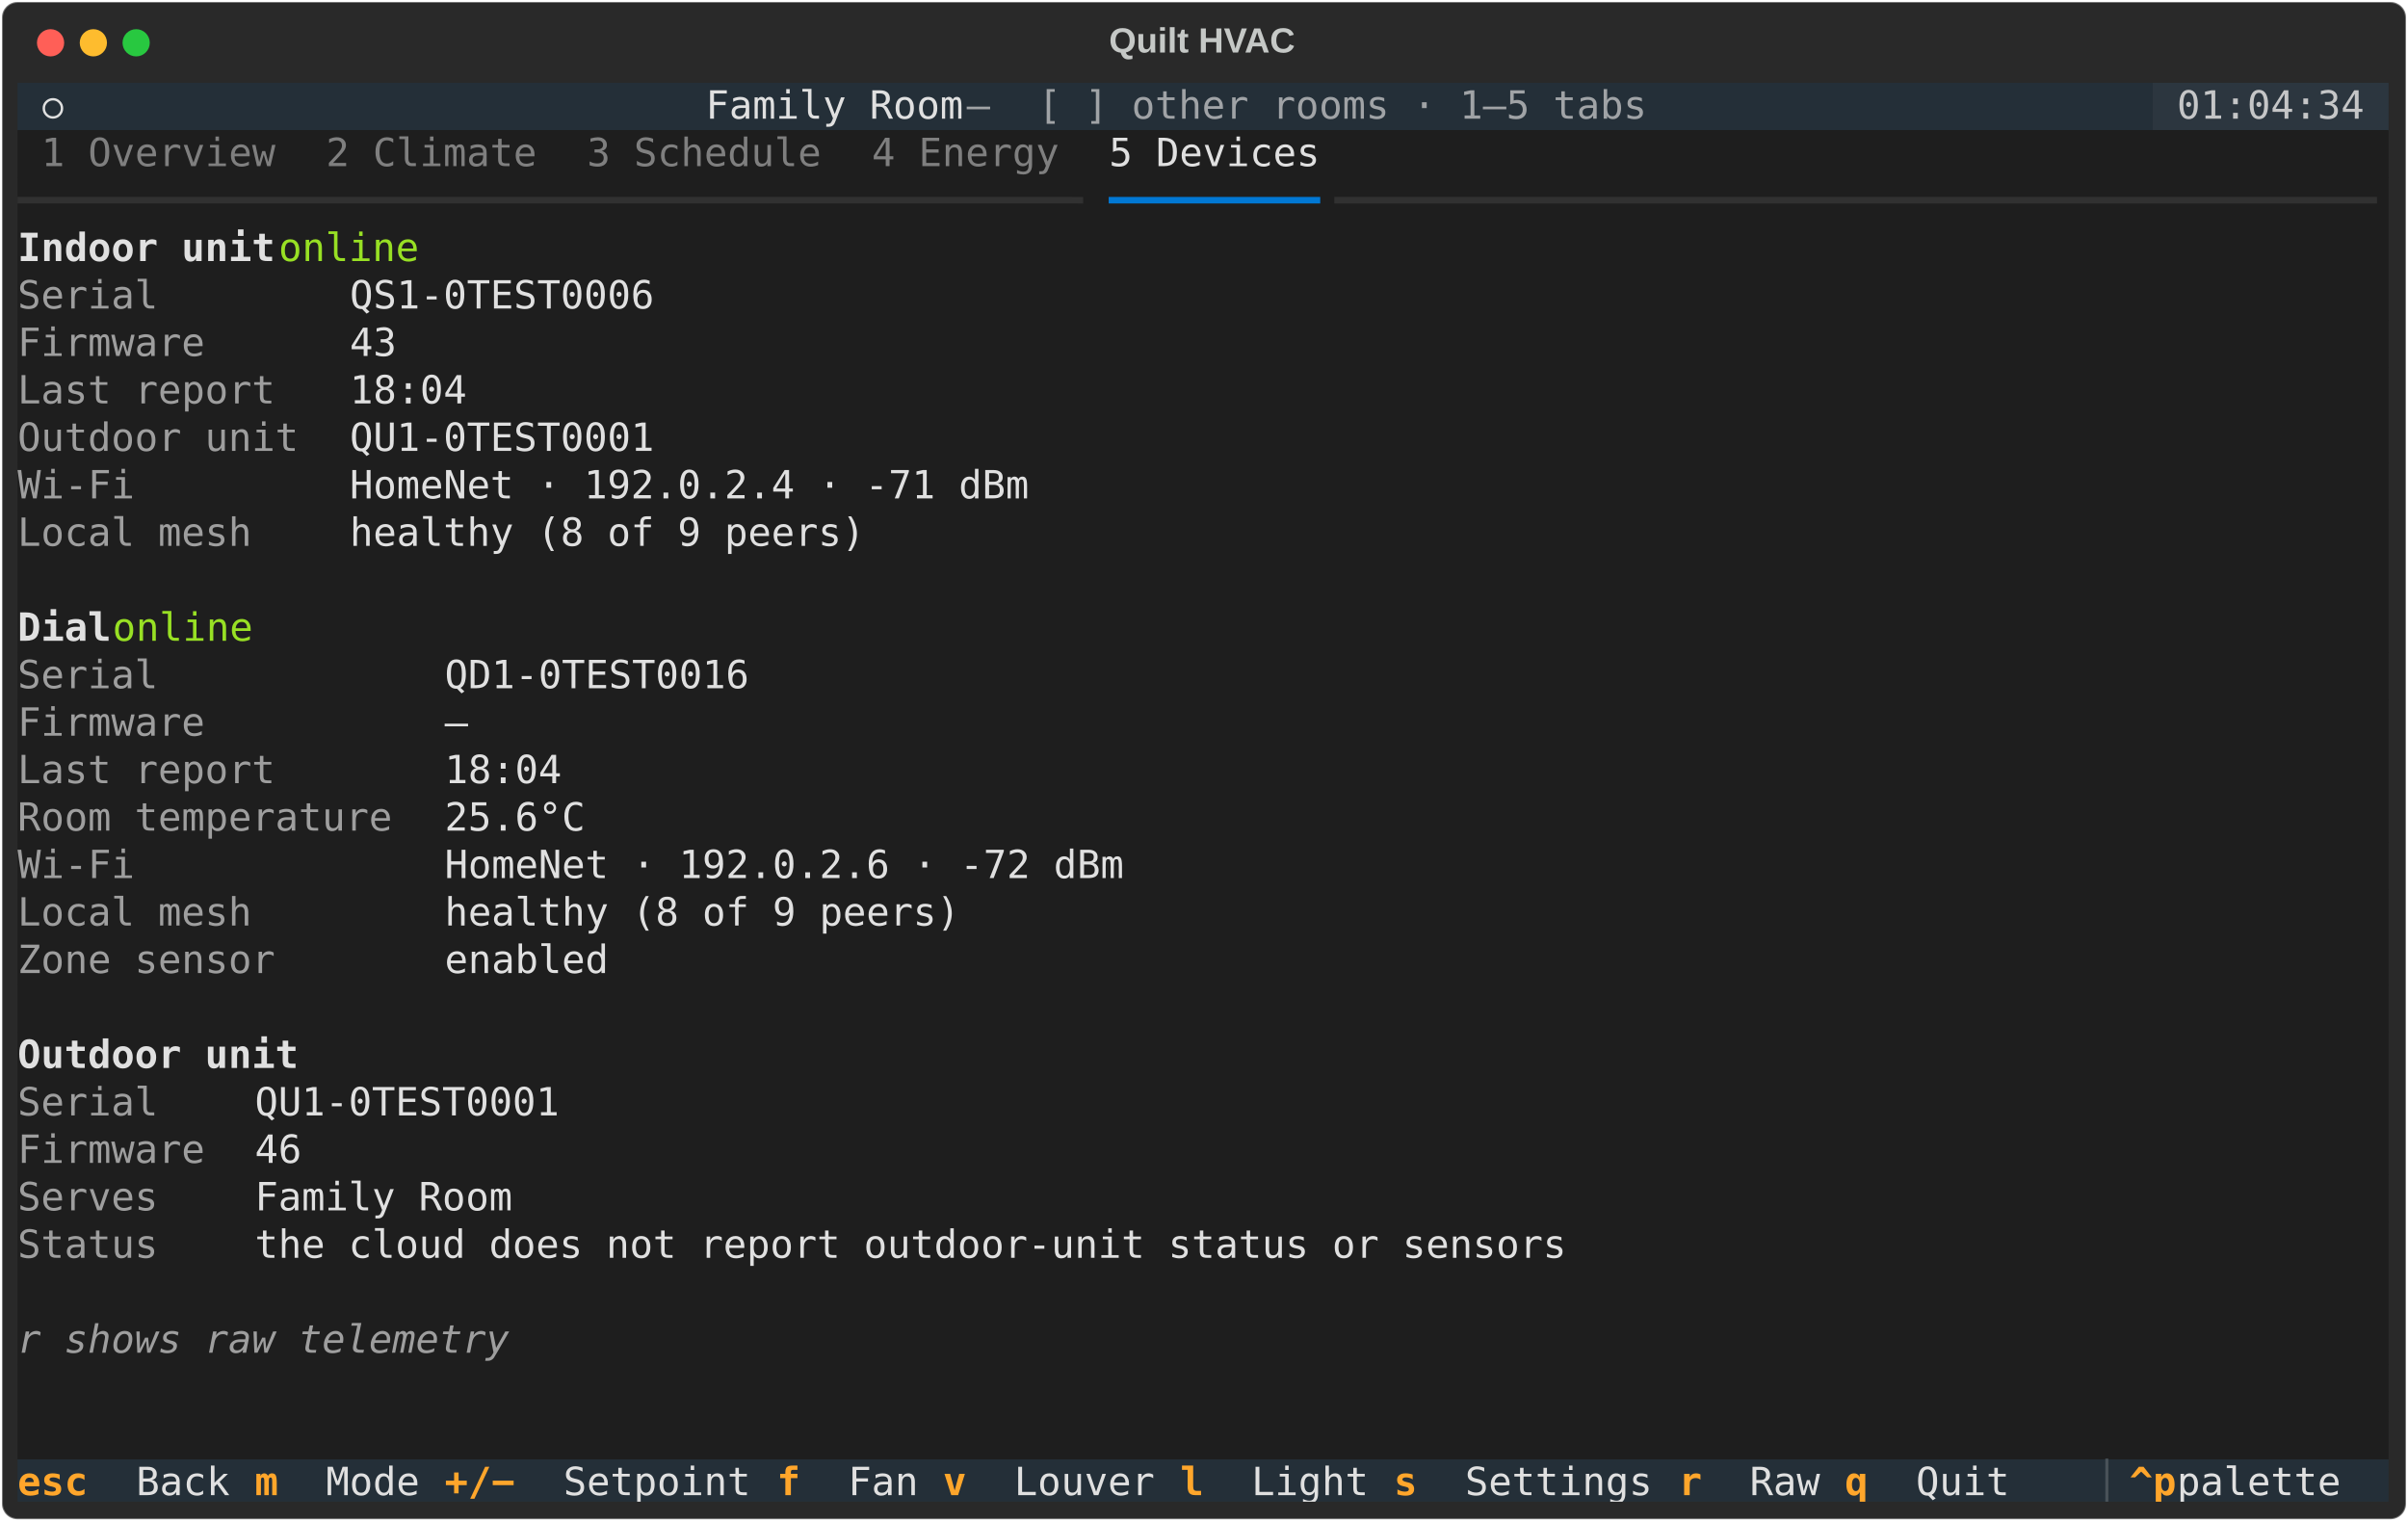
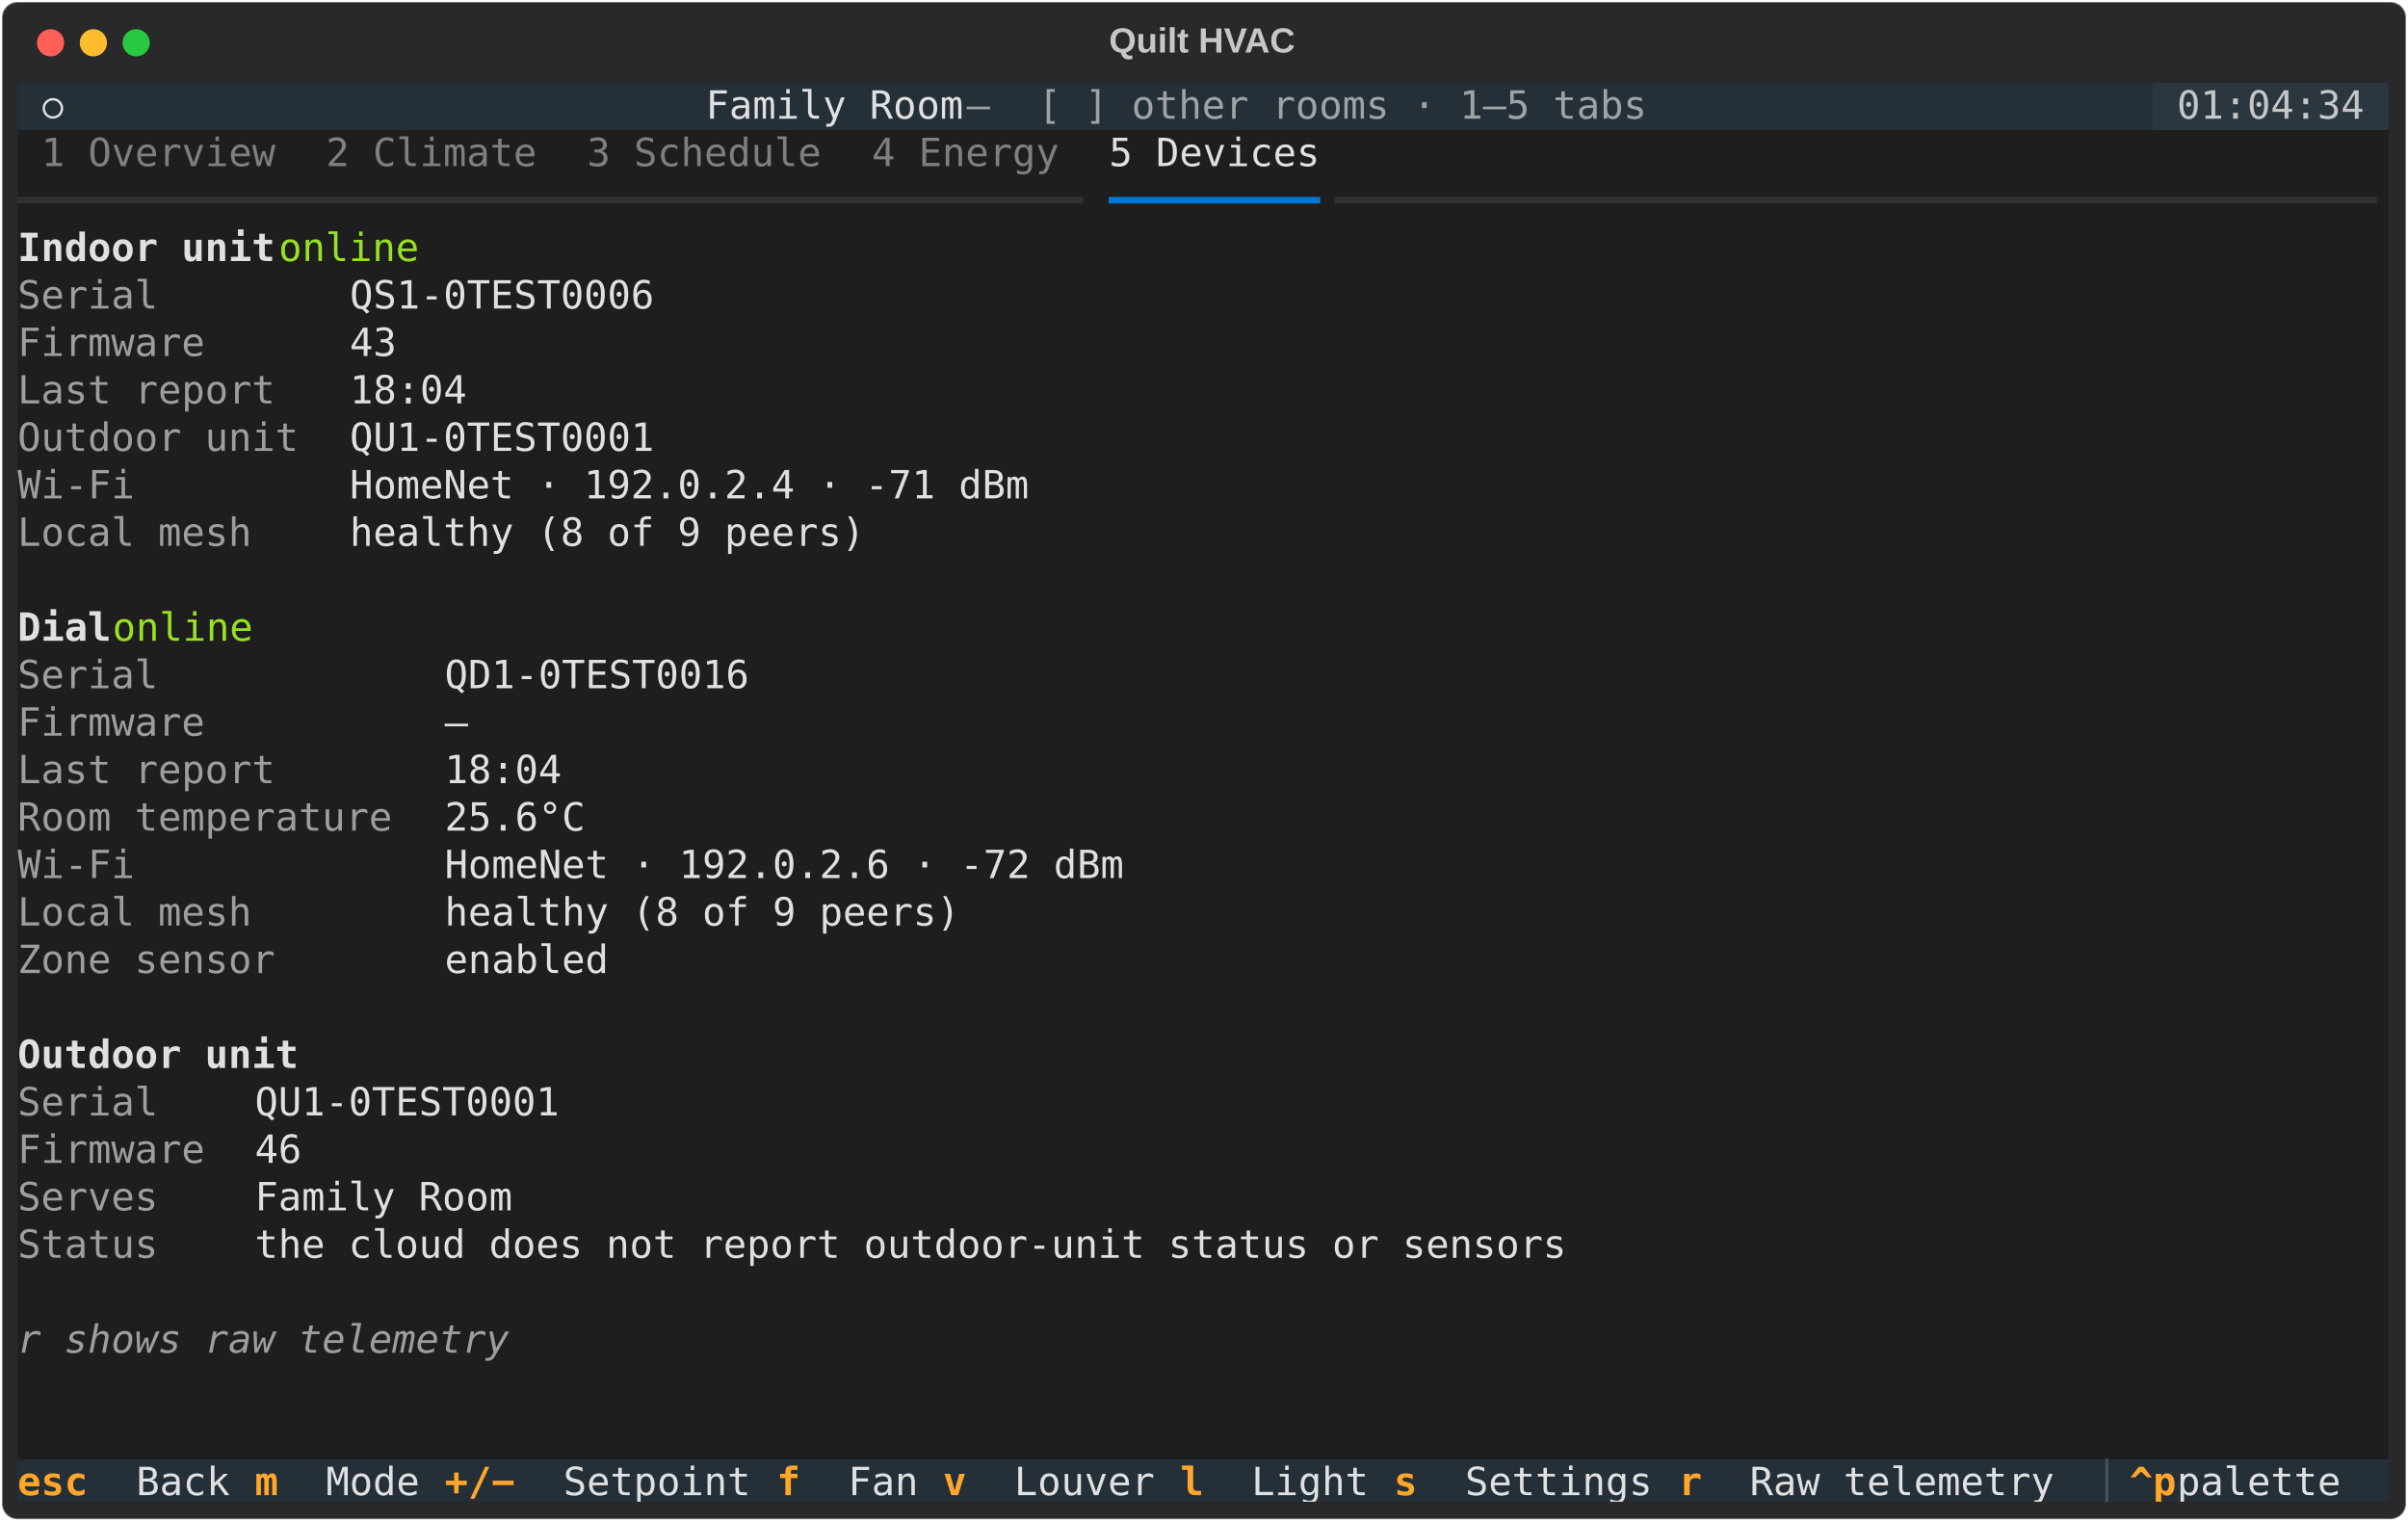
<svg xmlns="http://www.w3.org/2000/svg" class="rich-terminal" viewBox="0 0 1238 782.0">
  <style>

    @font-face {
        font-family: "Fira Code";
        src: local("FiraCode-Regular"),
                url("https://cdnjs.cloudflare.com/ajax/libs/firacode/6.2.0/woff2/FiraCode-Regular.woff2") format("woff2"),
                url("https://cdnjs.cloudflare.com/ajax/libs/firacode/6.2.0/woff/FiraCode-Regular.woff") format("woff");
        font-style: normal;
        font-weight: 400;
    }
    @font-face {
        font-family: "Fira Code";
        src: local("FiraCode-Bold"),
                url("https://cdnjs.cloudflare.com/ajax/libs/firacode/6.2.0/woff2/FiraCode-Bold.woff2") format("woff2"),
                url("https://cdnjs.cloudflare.com/ajax/libs/firacode/6.2.0/woff/FiraCode-Bold.woff") format("woff");
        font-style: bold;
        font-weight: 700;
    }

    .terminal-matrix {
        font-family: Fira Code, monospace;
        font-size: 20px;
        line-height: 24.4px;
        font-variant-east-asian: full-width;
    }

    .terminal-title {
        font-size: 18px;
        font-weight: bold;
        font-family: arial;
    }

    .terminal-r1 { fill: #c5c8c6 }
.terminal-r2 { fill: #e0e0e0 }
.terminal-r3 { fill: #a0a3a6 }
.terminal-r4 { fill: #c5c6c7 }
.terminal-r5 { fill: #7f7f7f }
.terminal-r6 { fill: #313131 }
.terminal-r7 { fill: #0178d4 }
.terminal-r8 { fill: #e0e0e0;font-weight: bold }
.terminal-r9 { fill: #98e024 }
.terminal-r10 { fill: #9e9e9e }
.terminal-r11 { fill: #9e9e9e;font-style: italic; }
.terminal-r12 { fill: #ffa62b;font-weight: bold }
.terminal-r13 { fill: #495259 }
    </style>
  <defs>
    <clipPath id="terminal-clip-terminal">
      <rect x="0" y="0" width="1219.0" height="731.0" />
    </clipPath>
    <clipPath id="terminal-line-0">
      <rect x="0" y="1.5" width="1220" height="24.65" />
    </clipPath>
    <clipPath id="terminal-line-1">
      <rect x="0" y="25.9" width="1220" height="24.65" />
    </clipPath>
    <clipPath id="terminal-line-2">
      <rect x="0" y="50.3" width="1220" height="24.65" />
    </clipPath>
    <clipPath id="terminal-line-3">
      <rect x="0" y="74.7" width="1220" height="24.65" />
    </clipPath>
    <clipPath id="terminal-line-4">
      <rect x="0" y="99.1" width="1220" height="24.65" />
    </clipPath>
    <clipPath id="terminal-line-5">
      <rect x="0" y="123.5" width="1220" height="24.65" />
    </clipPath>
    <clipPath id="terminal-line-6">
      <rect x="0" y="147.9" width="1220" height="24.65" />
    </clipPath>
    <clipPath id="terminal-line-7">
      <rect x="0" y="172.3" width="1220" height="24.65" />
    </clipPath>
    <clipPath id="terminal-line-8">
      <rect x="0" y="196.7" width="1220" height="24.65" />
    </clipPath>
    <clipPath id="terminal-line-9">
      <rect x="0" y="221.1" width="1220" height="24.65" />
    </clipPath>
    <clipPath id="terminal-line-10">
      <rect x="0" y="245.5" width="1220" height="24.65" />
    </clipPath>
    <clipPath id="terminal-line-11">
      <rect x="0" y="269.9" width="1220" height="24.65" />
    </clipPath>
    <clipPath id="terminal-line-12">
      <rect x="0" y="294.3" width="1220" height="24.65" />
    </clipPath>
    <clipPath id="terminal-line-13">
      <rect x="0" y="318.7" width="1220" height="24.65" />
    </clipPath>
    <clipPath id="terminal-line-14">
      <rect x="0" y="343.1" width="1220" height="24.65" />
    </clipPath>
    <clipPath id="terminal-line-15">
      <rect x="0" y="367.5" width="1220" height="24.65" />
    </clipPath>
    <clipPath id="terminal-line-16">
      <rect x="0" y="391.9" width="1220" height="24.65" />
    </clipPath>
    <clipPath id="terminal-line-17">
      <rect x="0" y="416.3" width="1220" height="24.65" />
    </clipPath>
    <clipPath id="terminal-line-18">
      <rect x="0" y="440.7" width="1220" height="24.65" />
    </clipPath>
    <clipPath id="terminal-line-19">
      <rect x="0" y="465.1" width="1220" height="24.65" />
    </clipPath>
    <clipPath id="terminal-line-20">
      <rect x="0" y="489.5" width="1220" height="24.65" />
    </clipPath>
    <clipPath id="terminal-line-21">
      <rect x="0" y="513.9" width="1220" height="24.65" />
    </clipPath>
    <clipPath id="terminal-line-22">
      <rect x="0" y="538.3" width="1220" height="24.65" />
    </clipPath>
    <clipPath id="terminal-line-23">
      <rect x="0" y="562.7" width="1220" height="24.65" />
    </clipPath>
    <clipPath id="terminal-line-24">
      <rect x="0" y="587.1" width="1220" height="24.65" />
    </clipPath>
    <clipPath id="terminal-line-25">
      <rect x="0" y="611.5" width="1220" height="24.65" />
    </clipPath>
    <clipPath id="terminal-line-26">
      <rect x="0" y="635.9" width="1220" height="24.65" />
    </clipPath>
    <clipPath id="terminal-line-27">
      <rect x="0" y="660.3" width="1220" height="24.65" />
    </clipPath>
    <clipPath id="terminal-line-28">
      <rect x="0" y="684.7" width="1220" height="24.65" />
    </clipPath>
  </defs>
  <rect fill="#292929" stroke="rgba(255,255,255,0.35)" stroke-width="1" x="1" y="1" width="1236" height="780" rx="8" />
  <text class="terminal-title" fill="#c5c8c6" text-anchor="middle" x="618" y="27">Quilt HVAC</text>
  <g transform="translate(26,22)">
    <circle cx="0" cy="0" r="7" fill="#ff5f57" />
    <circle cx="22" cy="0" r="7" fill="#febc2e" />
    <circle cx="44" cy="0" r="7" fill="#28c840" />
  </g>
  <g transform="translate(9, 41)" clip-path="url(#terminal-clip-terminal)">
    <rect fill="#242f38" x="0" y="1.5" width="12.2" height="24.65" shape-rendering="crispEdges" />
    <rect fill="#242f38" x="12.2" y="1.5" width="12.2" height="24.65" shape-rendering="crispEdges" />
    <rect fill="#242f38" x="24.4" y="1.5" width="61" height="24.65" shape-rendering="crispEdges" />
    <rect fill="#242f38" x="85.4" y="1.5" width="12.2" height="24.65" shape-rendering="crispEdges" />
    <rect fill="#242f38" x="97.6" y="1.5" width="256.2" height="24.65" shape-rendering="crispEdges" />
    <rect fill="#242f38" x="353.8" y="1.5" width="134.2" height="24.65" shape-rendering="crispEdges" />
    <rect fill="#242f38" x="488" y="1.5" width="36.6" height="24.65" shape-rendering="crispEdges" />
    <rect fill="#242f38" x="524.6" y="1.5" width="317.2" height="24.65" shape-rendering="crispEdges" />
    <rect fill="#242f38" x="841.8" y="1.5" width="256.2" height="24.65" shape-rendering="crispEdges" />
    <rect fill="#2c363f" x="1098" y="1.5" width="12.2" height="24.65" shape-rendering="crispEdges" />
    <rect fill="#2c363f" x="1110.2" y="1.5" width="97.6" height="24.65" shape-rendering="crispEdges" />
    <rect fill="#2c363f" x="1207.8" y="1.5" width="12.2" height="24.65" shape-rendering="crispEdges" />
    <rect fill="#1e1e1e" x="0" y="25.9" width="12.2" height="24.65" shape-rendering="crispEdges" />
    <rect fill="#1e1e1e" x="12.2" y="25.9" width="122" height="24.65" shape-rendering="crispEdges" />
    <rect fill="#1e1e1e" x="134.2" y="25.9" width="24.4" height="24.65" shape-rendering="crispEdges" />
    <rect fill="#1e1e1e" x="158.6" y="25.9" width="109.8" height="24.65" shape-rendering="crispEdges" />
    <rect fill="#1e1e1e" x="268.4" y="25.9" width="24.4" height="24.65" shape-rendering="crispEdges" />
    <rect fill="#1e1e1e" x="292.8" y="25.9" width="122" height="24.65" shape-rendering="crispEdges" />
    <rect fill="#1e1e1e" x="414.8" y="25.9" width="24.4" height="24.65" shape-rendering="crispEdges" />
    <rect fill="#1e1e1e" x="439.2" y="25.9" width="97.6" height="24.65" shape-rendering="crispEdges" />
    <rect fill="#1e1e1e" x="536.8" y="25.9" width="24.4" height="24.65" shape-rendering="crispEdges" />
    <rect fill="#1e1e1e" x="561.2" y="25.9" width="109.8" height="24.65" shape-rendering="crispEdges" />
    <rect fill="#1e1e1e" x="671" y="25.9" width="549" height="24.65" shape-rendering="crispEdges" />
    <rect fill="#1e1e1e" x="0" y="50.3" width="561.2" height="24.65" shape-rendering="crispEdges" />
    <rect fill="#1e1e1e" x="561.2" y="50.3" width="109.8" height="24.65" shape-rendering="crispEdges" />
    <rect fill="#1e1e1e" x="671" y="50.3" width="549" height="24.65" shape-rendering="crispEdges" />
    <rect fill="#1e1e1e" x="0" y="74.7" width="134.2" height="24.65" shape-rendering="crispEdges" />
    <rect fill="#1e1e1e" x="134.2" y="74.7" width="97.6" height="24.65" shape-rendering="crispEdges" />
    <rect fill="#1e1e1e" x="231.8" y="74.7" width="988.2" height="24.65" shape-rendering="crispEdges" />
    <rect fill="#1e1e1e" x="0" y="99.1" width="170.8" height="24.65" shape-rendering="crispEdges" />
    <rect fill="#1e1e1e" x="170.8" y="99.1" width="158.6" height="24.65" shape-rendering="crispEdges" />
    <rect fill="#1e1e1e" x="329.4" y="99.1" width="890.6" height="24.65" shape-rendering="crispEdges" />
    <rect fill="#1e1e1e" x="0" y="123.5" width="170.8" height="24.65" shape-rendering="crispEdges" />
    <rect fill="#1e1e1e" x="170.8" y="123.5" width="24.4" height="24.65" shape-rendering="crispEdges" />
    <rect fill="#1e1e1e" x="195.2" y="123.5" width="1024.8" height="24.65" shape-rendering="crispEdges" />
    <rect fill="#1e1e1e" x="0" y="147.9" width="170.8" height="24.65" shape-rendering="crispEdges" />
    <rect fill="#1e1e1e" x="170.8" y="147.9" width="61" height="24.65" shape-rendering="crispEdges" />
    <rect fill="#1e1e1e" x="231.8" y="147.9" width="988.2" height="24.65" shape-rendering="crispEdges" />
    <rect fill="#1e1e1e" x="0" y="172.3" width="170.8" height="24.65" shape-rendering="crispEdges" />
    <rect fill="#1e1e1e" x="170.8" y="172.3" width="158.6" height="24.65" shape-rendering="crispEdges" />
    <rect fill="#1e1e1e" x="329.4" y="172.3" width="890.6" height="24.65" shape-rendering="crispEdges" />
    <rect fill="#1e1e1e" x="0" y="196.7" width="170.8" height="24.65" shape-rendering="crispEdges" />
    <rect fill="#1e1e1e" x="170.8" y="196.7" width="353.8" height="24.65" shape-rendering="crispEdges" />
    <rect fill="#1e1e1e" x="524.6" y="196.7" width="695.4" height="24.65" shape-rendering="crispEdges" />
    <rect fill="#1e1e1e" x="0" y="221.1" width="170.8" height="24.65" shape-rendering="crispEdges" />
    <rect fill="#1e1e1e" x="170.8" y="221.1" width="268.4" height="24.65" shape-rendering="crispEdges" />
    <rect fill="#1e1e1e" x="439.2" y="221.1" width="780.8" height="24.65" shape-rendering="crispEdges" />
    <rect fill="#1e1e1e" x="0" y="245.5" width="0" height="24.65" shape-rendering="crispEdges" />
    <rect fill="#1e1e1e" x="0" y="245.5" width="1220" height="24.65" shape-rendering="crispEdges" />
    <rect fill="#1e1e1e" x="0" y="269.9" width="48.8" height="24.65" shape-rendering="crispEdges" />
    <rect fill="#1e1e1e" x="48.8" y="269.9" width="97.6" height="24.65" shape-rendering="crispEdges" />
    <rect fill="#1e1e1e" x="146.4" y="269.9" width="1073.6" height="24.65" shape-rendering="crispEdges" />
    <rect fill="#1e1e1e" x="0" y="294.3" width="219.6" height="24.65" shape-rendering="crispEdges" />
    <rect fill="#1e1e1e" x="219.6" y="294.3" width="158.6" height="24.65" shape-rendering="crispEdges" />
    <rect fill="#1e1e1e" x="378.2" y="294.3" width="841.8" height="24.65" shape-rendering="crispEdges" />
    <rect fill="#1e1e1e" x="0" y="318.7" width="219.6" height="24.65" shape-rendering="crispEdges" />
    <rect fill="#1e1e1e" x="219.6" y="318.7" width="12.2" height="24.65" shape-rendering="crispEdges" />
    <rect fill="#1e1e1e" x="231.8" y="318.7" width="988.2" height="24.65" shape-rendering="crispEdges" />
    <rect fill="#1e1e1e" x="0" y="343.1" width="219.6" height="24.65" shape-rendering="crispEdges" />
    <rect fill="#1e1e1e" x="219.6" y="343.1" width="61" height="24.65" shape-rendering="crispEdges" />
    <rect fill="#1e1e1e" x="280.6" y="343.1" width="939.4" height="24.65" shape-rendering="crispEdges" />
    <rect fill="#1e1e1e" x="0" y="367.5" width="219.6" height="24.65" shape-rendering="crispEdges" />
    <rect fill="#1e1e1e" x="219.6" y="367.5" width="73.2" height="24.65" shape-rendering="crispEdges" />
    <rect fill="#1e1e1e" x="292.8" y="367.5" width="927.2" height="24.65" shape-rendering="crispEdges" />
    <rect fill="#1e1e1e" x="0" y="391.9" width="219.6" height="24.65" shape-rendering="crispEdges" />
    <rect fill="#1e1e1e" x="219.6" y="391.9" width="353.8" height="24.65" shape-rendering="crispEdges" />
    <rect fill="#1e1e1e" x="573.4" y="391.9" width="646.6" height="24.65" shape-rendering="crispEdges" />
    <rect fill="#1e1e1e" x="0" y="416.3" width="219.6" height="24.65" shape-rendering="crispEdges" />
    <rect fill="#1e1e1e" x="219.6" y="416.3" width="268.4" height="24.65" shape-rendering="crispEdges" />
    <rect fill="#1e1e1e" x="488" y="416.3" width="732" height="24.65" shape-rendering="crispEdges" />
    <rect fill="#1e1e1e" x="0" y="440.7" width="219.6" height="24.65" shape-rendering="crispEdges" />
    <rect fill="#1e1e1e" x="219.6" y="440.7" width="85.4" height="24.65" shape-rendering="crispEdges" />
    <rect fill="#1e1e1e" x="305" y="440.7" width="915" height="24.65" shape-rendering="crispEdges" />
    <rect fill="#1e1e1e" x="0" y="465.1" width="0" height="24.65" shape-rendering="crispEdges" />
    <rect fill="#1e1e1e" x="0" y="465.1" width="1220" height="24.65" shape-rendering="crispEdges" />
    <rect fill="#1e1e1e" x="0" y="489.5" width="146.4" height="24.65" shape-rendering="crispEdges" />
    <rect fill="#1e1e1e" x="146.4" y="489.5" width="24.4" height="24.65" shape-rendering="crispEdges" />
    <rect fill="#1e1e1e" x="170.8" y="489.5" width="1049.2" height="24.65" shape-rendering="crispEdges" />
    <rect fill="#1e1e1e" x="0" y="513.9" width="122" height="24.65" shape-rendering="crispEdges" />
    <rect fill="#1e1e1e" x="122" y="513.9" width="158.6" height="24.65" shape-rendering="crispEdges" />
    <rect fill="#1e1e1e" x="280.6" y="513.9" width="939.4" height="24.65" shape-rendering="crispEdges" />
    <rect fill="#1e1e1e" x="0" y="538.3" width="122" height="24.65" shape-rendering="crispEdges" />
    <rect fill="#1e1e1e" x="122" y="538.3" width="24.4" height="24.65" shape-rendering="crispEdges" />
    <rect fill="#1e1e1e" x="146.4" y="538.3" width="1073.6" height="24.65" shape-rendering="crispEdges" />
    <rect fill="#1e1e1e" x="0" y="562.7" width="122" height="24.65" shape-rendering="crispEdges" />
    <rect fill="#1e1e1e" x="122" y="562.7" width="134.2" height="24.65" shape-rendering="crispEdges" />
    <rect fill="#1e1e1e" x="256.2" y="562.7" width="963.8" height="24.65" shape-rendering="crispEdges" />
    <rect fill="#1e1e1e" x="0" y="587.1" width="122" height="24.65" shape-rendering="crispEdges" />
    <rect fill="#1e1e1e" x="122" y="587.1" width="683.2" height="24.65" shape-rendering="crispEdges" />
    <rect fill="#1e1e1e" x="805.2" y="587.1" width="414.8" height="24.65" shape-rendering="crispEdges" />
    <rect fill="#1e1e1e" x="0" y="611.5" width="0" height="24.65" shape-rendering="crispEdges" />
    <rect fill="#1e1e1e" x="0" y="611.5" width="1220" height="24.65" shape-rendering="crispEdges" />
    <rect fill="#1e1e1e" x="0" y="635.9" width="256.2" height="24.65" shape-rendering="crispEdges" />
    <rect fill="#1e1e1e" x="256.2" y="635.9" width="963.8" height="24.65" shape-rendering="crispEdges" />
    <rect fill="#1e1e1e" x="0" y="660.3" width="1220" height="24.65" shape-rendering="crispEdges" />
    <rect fill="#1e1e1e" x="0" y="684.7" width="1220" height="24.65" shape-rendering="crispEdges" />
    <rect fill="#242f38" x="0" y="709.1" width="61" height="24.65" shape-rendering="crispEdges" />
    <rect fill="#242f38" x="61" y="709.1" width="61" height="24.65" shape-rendering="crispEdges" />
    <rect fill="#242f38" x="122" y="709.1" width="36.6" height="24.65" shape-rendering="crispEdges" />
    <rect fill="#242f38" x="158.6" y="709.1" width="61" height="24.65" shape-rendering="crispEdges" />
    <rect fill="#242f38" x="219.6" y="709.1" width="61" height="24.65" shape-rendering="crispEdges" />
    <rect fill="#242f38" x="280.6" y="709.1" width="109.8" height="24.65" shape-rendering="crispEdges" />
    <rect fill="#242f38" x="390.4" y="709.1" width="36.6" height="24.65" shape-rendering="crispEdges" />
    <rect fill="#242f38" x="427" y="709.1" width="48.8" height="24.65" shape-rendering="crispEdges" />
    <rect fill="#242f38" x="475.8" y="709.1" width="36.6" height="24.65" shape-rendering="crispEdges" />
    <rect fill="#242f38" x="512.4" y="709.1" width="85.4" height="24.65" shape-rendering="crispEdges" />
    <rect fill="#242f38" x="597.8" y="709.1" width="36.6" height="24.65" shape-rendering="crispEdges" />
    <rect fill="#242f38" x="634.4" y="709.1" width="73.2" height="24.65" shape-rendering="crispEdges" />
    <rect fill="#242f38" x="707.6" y="709.1" width="36.6" height="24.65" shape-rendering="crispEdges" />
    <rect fill="#242f38" x="744.2" y="709.1" width="109.8" height="24.65" shape-rendering="crispEdges" />
    <rect fill="#242f38" x="854" y="709.1" width="36.6" height="24.65" shape-rendering="crispEdges" />
-     <rect fill="#242f38" x="890.6" y="709.1" width="48.8" height="24.65" shape-rendering="crispEdges" />
-     <rect fill="#242f38" x="939.4" y="709.1" width="36.6" height="24.65" shape-rendering="crispEdges" />
-     <rect fill="#242f38" x="976" y="709.1" width="61" height="24.65" shape-rendering="crispEdges" />
-     <rect fill="#242f38" x="1037" y="709.1" width="36.6" height="24.65" shape-rendering="crispEdges" />
+     <rect fill="#242f38" x="890.6" y="709.1" width="170.8" height="24.65" shape-rendering="crispEdges" />
+     <rect fill="#242f38" x="1061.4" y="709.1" width="12.2" height="24.65" shape-rendering="crispEdges" />
    <rect fill="#242f38" x="1073.6" y="709.1" width="12.2" height="24.65" shape-rendering="crispEdges" />
    <rect fill="#242f38" x="1085.8" y="709.1" width="24.4" height="24.65" shape-rendering="crispEdges" />
    <rect fill="#242f38" x="1110.2" y="709.1" width="97.6" height="24.65" shape-rendering="crispEdges" />
    <rect fill="#242f38" x="1207.8" y="709.1" width="12.2" height="24.65" shape-rendering="crispEdges" />
    <g class="terminal-matrix">
      <text class="terminal-r2" x="12.2" y="20" textLength="12.2" clip-path="url(#terminal-line-0)">⭘</text>
      <text class="terminal-r2" x="353.8" y="20" textLength="134.2" clip-path="url(#terminal-line-0)">Family Room</text>
      <text class="terminal-r3" x="488" y="20" textLength="36.6" clip-path="url(#terminal-line-0)"> — </text>
      <text class="terminal-r3" x="524.6" y="20" textLength="317.2" clip-path="url(#terminal-line-0)">[ ] other rooms · 1–5 tabs</text>
      <text class="terminal-r4" x="1110.2" y="20" textLength="97.6" clip-path="url(#terminal-line-0)">01:04:34</text>
      <text class="terminal-r1" x="1220" y="20" textLength="12.2" clip-path="url(#terminal-line-0)">
</text>
      <text class="terminal-r5" x="12.2" y="44.4" textLength="122" clip-path="url(#terminal-line-1)">1 Overview</text>
      <text class="terminal-r5" x="158.6" y="44.4" textLength="109.8" clip-path="url(#terminal-line-1)">2 Climate</text>
      <text class="terminal-r5" x="292.8" y="44.4" textLength="122" clip-path="url(#terminal-line-1)">3 Schedule</text>
      <text class="terminal-r5" x="439.2" y="44.4" textLength="97.6" clip-path="url(#terminal-line-1)">4 Energy</text>
      <text class="terminal-r2" x="561.2" y="44.4" textLength="109.8" clip-path="url(#terminal-line-1)">5 Devices</text>
      <text class="terminal-r1" x="1220" y="44.4" textLength="12.2" clip-path="url(#terminal-line-1)">
</text>
      <text class="terminal-r6" x="0" y="68.8" textLength="561.2" clip-path="url(#terminal-line-2)">━━━━━━━━━━━━━━━━━━━━━━━━━━━━━━━━━━━━━━━━━━━━━╸</text>
      <text class="terminal-r7" x="561.2" y="68.8" textLength="109.8" clip-path="url(#terminal-line-2)">━━━━━━━━━</text>
      <text class="terminal-r6" x="671" y="68.8" textLength="549" clip-path="url(#terminal-line-2)">╺━━━━━━━━━━━━━━━━━━━━━━━━━━━━━━━━━━━━━━━━━━━━</text>
      <text class="terminal-r1" x="1220" y="68.8" textLength="12.2" clip-path="url(#terminal-line-2)">
</text>
      <text class="terminal-r8" x="0" y="93.2" textLength="134.2" clip-path="url(#terminal-line-3)">Indoor unit</text>
      <text class="terminal-r9" x="134.2" y="93.2" textLength="97.6" clip-path="url(#terminal-line-3)">  online</text>
      <text class="terminal-r1" x="1220" y="93.2" textLength="12.2" clip-path="url(#terminal-line-3)">
</text>
      <text class="terminal-r10" x="0" y="117.6" textLength="170.8" clip-path="url(#terminal-line-4)">Serial        </text>
      <text class="terminal-r2" x="170.8" y="117.6" textLength="158.6" clip-path="url(#terminal-line-4)">QS1-0TEST0006</text>
      <text class="terminal-r1" x="1220" y="117.6" textLength="12.2" clip-path="url(#terminal-line-4)">
</text>
      <text class="terminal-r10" x="0" y="142" textLength="170.8" clip-path="url(#terminal-line-5)">Firmware      </text>
      <text class="terminal-r2" x="170.8" y="142" textLength="24.4" clip-path="url(#terminal-line-5)">43</text>
      <text class="terminal-r1" x="1220" y="142" textLength="12.2" clip-path="url(#terminal-line-5)">
</text>
      <text class="terminal-r10" x="0" y="166.4" textLength="170.8" clip-path="url(#terminal-line-6)">Last report   </text>
      <text class="terminal-r2" x="170.8" y="166.4" textLength="61" clip-path="url(#terminal-line-6)">18:04</text>
      <text class="terminal-r1" x="1220" y="166.4" textLength="12.2" clip-path="url(#terminal-line-6)">
</text>
      <text class="terminal-r10" x="0" y="190.8" textLength="170.8" clip-path="url(#terminal-line-7)">Outdoor unit  </text>
      <text class="terminal-r2" x="170.8" y="190.8" textLength="158.6" clip-path="url(#terminal-line-7)">QU1-0TEST0001</text>
      <text class="terminal-r1" x="1220" y="190.8" textLength="12.2" clip-path="url(#terminal-line-7)">
</text>
      <text class="terminal-r10" x="0" y="215.2" textLength="170.8" clip-path="url(#terminal-line-8)">Wi-Fi         </text>
      <text class="terminal-r2" x="170.8" y="215.2" textLength="353.8" clip-path="url(#terminal-line-8)">HomeNet · 192.0.2.4 · -71 dBm</text>
      <text class="terminal-r1" x="1220" y="215.2" textLength="12.2" clip-path="url(#terminal-line-8)">
</text>
      <text class="terminal-r10" x="0" y="239.6" textLength="170.8" clip-path="url(#terminal-line-9)">Local mesh    </text>
      <text class="terminal-r2" x="170.8" y="239.6" textLength="268.4" clip-path="url(#terminal-line-9)">healthy (8 of 9 peers)</text>
      <text class="terminal-r1" x="1220" y="239.6" textLength="12.2" clip-path="url(#terminal-line-9)">
</text>
      <text class="terminal-r1" x="1220" y="264" textLength="12.2" clip-path="url(#terminal-line-10)">
</text>
      <text class="terminal-r8" x="0" y="288.4" textLength="48.8" clip-path="url(#terminal-line-11)">Dial</text>
      <text class="terminal-r9" x="48.8" y="288.4" textLength="97.6" clip-path="url(#terminal-line-11)">  online</text>
      <text class="terminal-r1" x="1220" y="288.4" textLength="12.2" clip-path="url(#terminal-line-11)">
</text>
      <text class="terminal-r10" x="0" y="312.8" textLength="219.6" clip-path="url(#terminal-line-12)">Serial            </text>
      <text class="terminal-r2" x="219.6" y="312.8" textLength="158.6" clip-path="url(#terminal-line-12)">QD1-0TEST0016</text>
      <text class="terminal-r1" x="1220" y="312.8" textLength="12.2" clip-path="url(#terminal-line-12)">
</text>
      <text class="terminal-r10" x="0" y="337.2" textLength="219.6" clip-path="url(#terminal-line-13)">Firmware          </text>
      <text class="terminal-r2" x="219.6" y="337.2" textLength="12.2" clip-path="url(#terminal-line-13)">–</text>
      <text class="terminal-r1" x="1220" y="337.2" textLength="12.2" clip-path="url(#terminal-line-13)">
</text>
      <text class="terminal-r10" x="0" y="361.6" textLength="219.6" clip-path="url(#terminal-line-14)">Last report       </text>
      <text class="terminal-r2" x="219.6" y="361.6" textLength="61" clip-path="url(#terminal-line-14)">18:04</text>
      <text class="terminal-r1" x="1220" y="361.6" textLength="12.2" clip-path="url(#terminal-line-14)">
</text>
      <text class="terminal-r10" x="0" y="386" textLength="219.6" clip-path="url(#terminal-line-15)">Room temperature  </text>
      <text class="terminal-r2" x="219.6" y="386" textLength="73.2" clip-path="url(#terminal-line-15)">25.6°C</text>
      <text class="terminal-r1" x="1220" y="386" textLength="12.2" clip-path="url(#terminal-line-15)">
</text>
      <text class="terminal-r10" x="0" y="410.4" textLength="219.6" clip-path="url(#terminal-line-16)">Wi-Fi             </text>
      <text class="terminal-r2" x="219.6" y="410.4" textLength="353.8" clip-path="url(#terminal-line-16)">HomeNet · 192.0.2.6 · -72 dBm</text>
      <text class="terminal-r1" x="1220" y="410.4" textLength="12.2" clip-path="url(#terminal-line-16)">
</text>
      <text class="terminal-r10" x="0" y="434.8" textLength="219.6" clip-path="url(#terminal-line-17)">Local mesh        </text>
      <text class="terminal-r2" x="219.6" y="434.8" textLength="268.4" clip-path="url(#terminal-line-17)">healthy (8 of 9 peers)</text>
      <text class="terminal-r1" x="1220" y="434.8" textLength="12.2" clip-path="url(#terminal-line-17)">
</text>
      <text class="terminal-r10" x="0" y="459.2" textLength="219.6" clip-path="url(#terminal-line-18)">Zone sensor       </text>
      <text class="terminal-r2" x="219.6" y="459.2" textLength="85.4" clip-path="url(#terminal-line-18)">enabled</text>
      <text class="terminal-r1" x="1220" y="459.2" textLength="12.2" clip-path="url(#terminal-line-18)">
</text>
      <text class="terminal-r1" x="1220" y="483.6" textLength="12.2" clip-path="url(#terminal-line-19)">
</text>
      <text class="terminal-r8" x="0" y="508" textLength="146.4" clip-path="url(#terminal-line-20)">Outdoor unit</text>
      <text class="terminal-r1" x="1220" y="508" textLength="12.2" clip-path="url(#terminal-line-20)">
</text>
      <text class="terminal-r10" x="0" y="532.4" textLength="122" clip-path="url(#terminal-line-21)">Serial    </text>
      <text class="terminal-r2" x="122" y="532.4" textLength="158.6" clip-path="url(#terminal-line-21)">QU1-0TEST0001</text>
      <text class="terminal-r1" x="1220" y="532.4" textLength="12.2" clip-path="url(#terminal-line-21)">
</text>
      <text class="terminal-r10" x="0" y="556.8" textLength="122" clip-path="url(#terminal-line-22)">Firmware  </text>
      <text class="terminal-r2" x="122" y="556.8" textLength="24.4" clip-path="url(#terminal-line-22)">46</text>
      <text class="terminal-r1" x="1220" y="556.8" textLength="12.2" clip-path="url(#terminal-line-22)">
</text>
      <text class="terminal-r10" x="0" y="581.2" textLength="122" clip-path="url(#terminal-line-23)">Serves    </text>
      <text class="terminal-r2" x="122" y="581.2" textLength="134.2" clip-path="url(#terminal-line-23)">Family Room</text>
      <text class="terminal-r1" x="1220" y="581.2" textLength="12.2" clip-path="url(#terminal-line-23)">
</text>
      <text class="terminal-r10" x="0" y="605.6" textLength="122" clip-path="url(#terminal-line-24)">Status    </text>
      <text class="terminal-r2" x="122" y="605.6" textLength="683.2" clip-path="url(#terminal-line-24)">the cloud does not report outdoor-unit status or sensors</text>
      <text class="terminal-r1" x="1220" y="605.6" textLength="12.2" clip-path="url(#terminal-line-24)">
</text>
      <text class="terminal-r1" x="1220" y="630" textLength="12.2" clip-path="url(#terminal-line-25)">
</text>
      <text class="terminal-r11" x="0" y="654.4" textLength="256.2" clip-path="url(#terminal-line-26)">r shows raw telemetry</text>
      <text class="terminal-r1" x="1220" y="654.4" textLength="12.2" clip-path="url(#terminal-line-26)">
</text>
      <text class="terminal-r1" x="1220" y="678.8" textLength="12.2" clip-path="url(#terminal-line-27)">
</text>
      <text class="terminal-r1" x="1220" y="703.2" textLength="12.2" clip-path="url(#terminal-line-28)">
</text>
      <text class="terminal-r12" x="0" y="727.6" textLength="61" clip-path="url(#terminal-line-29)"> esc </text>
      <text class="terminal-r2" x="61" y="727.6" textLength="61" clip-path="url(#terminal-line-29)">Back </text>
      <text class="terminal-r12" x="122" y="727.6" textLength="36.6" clip-path="url(#terminal-line-29)"> m </text>
      <text class="terminal-r2" x="158.6" y="727.6" textLength="61" clip-path="url(#terminal-line-29)">Mode </text>
      <text class="terminal-r12" x="219.6" y="727.6" textLength="61" clip-path="url(#terminal-line-29)"> +/− </text>
      <text class="terminal-r2" x="280.6" y="727.6" textLength="109.8" clip-path="url(#terminal-line-29)">Setpoint </text>
      <text class="terminal-r12" x="390.4" y="727.6" textLength="36.6" clip-path="url(#terminal-line-29)"> f </text>
      <text class="terminal-r2" x="427" y="727.6" textLength="48.8" clip-path="url(#terminal-line-29)">Fan </text>
      <text class="terminal-r12" x="475.8" y="727.6" textLength="36.6" clip-path="url(#terminal-line-29)"> v </text>
      <text class="terminal-r2" x="512.4" y="727.6" textLength="85.4" clip-path="url(#terminal-line-29)">Louver </text>
      <text class="terminal-r12" x="597.8" y="727.6" textLength="36.6" clip-path="url(#terminal-line-29)"> l </text>
      <text class="terminal-r2" x="634.4" y="727.6" textLength="73.2" clip-path="url(#terminal-line-29)">Light </text>
      <text class="terminal-r12" x="707.6" y="727.6" textLength="36.6" clip-path="url(#terminal-line-29)"> s </text>
      <text class="terminal-r2" x="744.2" y="727.6" textLength="109.8" clip-path="url(#terminal-line-29)">Settings </text>
      <text class="terminal-r12" x="854" y="727.6" textLength="36.6" clip-path="url(#terminal-line-29)"> r </text>
-       <text class="terminal-r2" x="890.6" y="727.6" textLength="48.8" clip-path="url(#terminal-line-29)">Raw </text>
-       <text class="terminal-r12" x="939.4" y="727.6" textLength="36.6" clip-path="url(#terminal-line-29)"> q </text>
-       <text class="terminal-r2" x="976" y="727.6" textLength="61" clip-path="url(#terminal-line-29)">Quit </text>
+       <text class="terminal-r2" x="890.6" y="727.6" textLength="170.8" clip-path="url(#terminal-line-29)">Raw telemetry </text>
      <text class="terminal-r13" x="1073.6" y="727.6" textLength="12.2" clip-path="url(#terminal-line-29)">▏</text>
      <text class="terminal-r12" x="1085.8" y="727.6" textLength="24.4" clip-path="url(#terminal-line-29)">^p</text>
      <text class="terminal-r2" x="1110.2" y="727.6" textLength="97.6" clip-path="url(#terminal-line-29)"> palette</text>
    </g>
  </g>
</svg>
